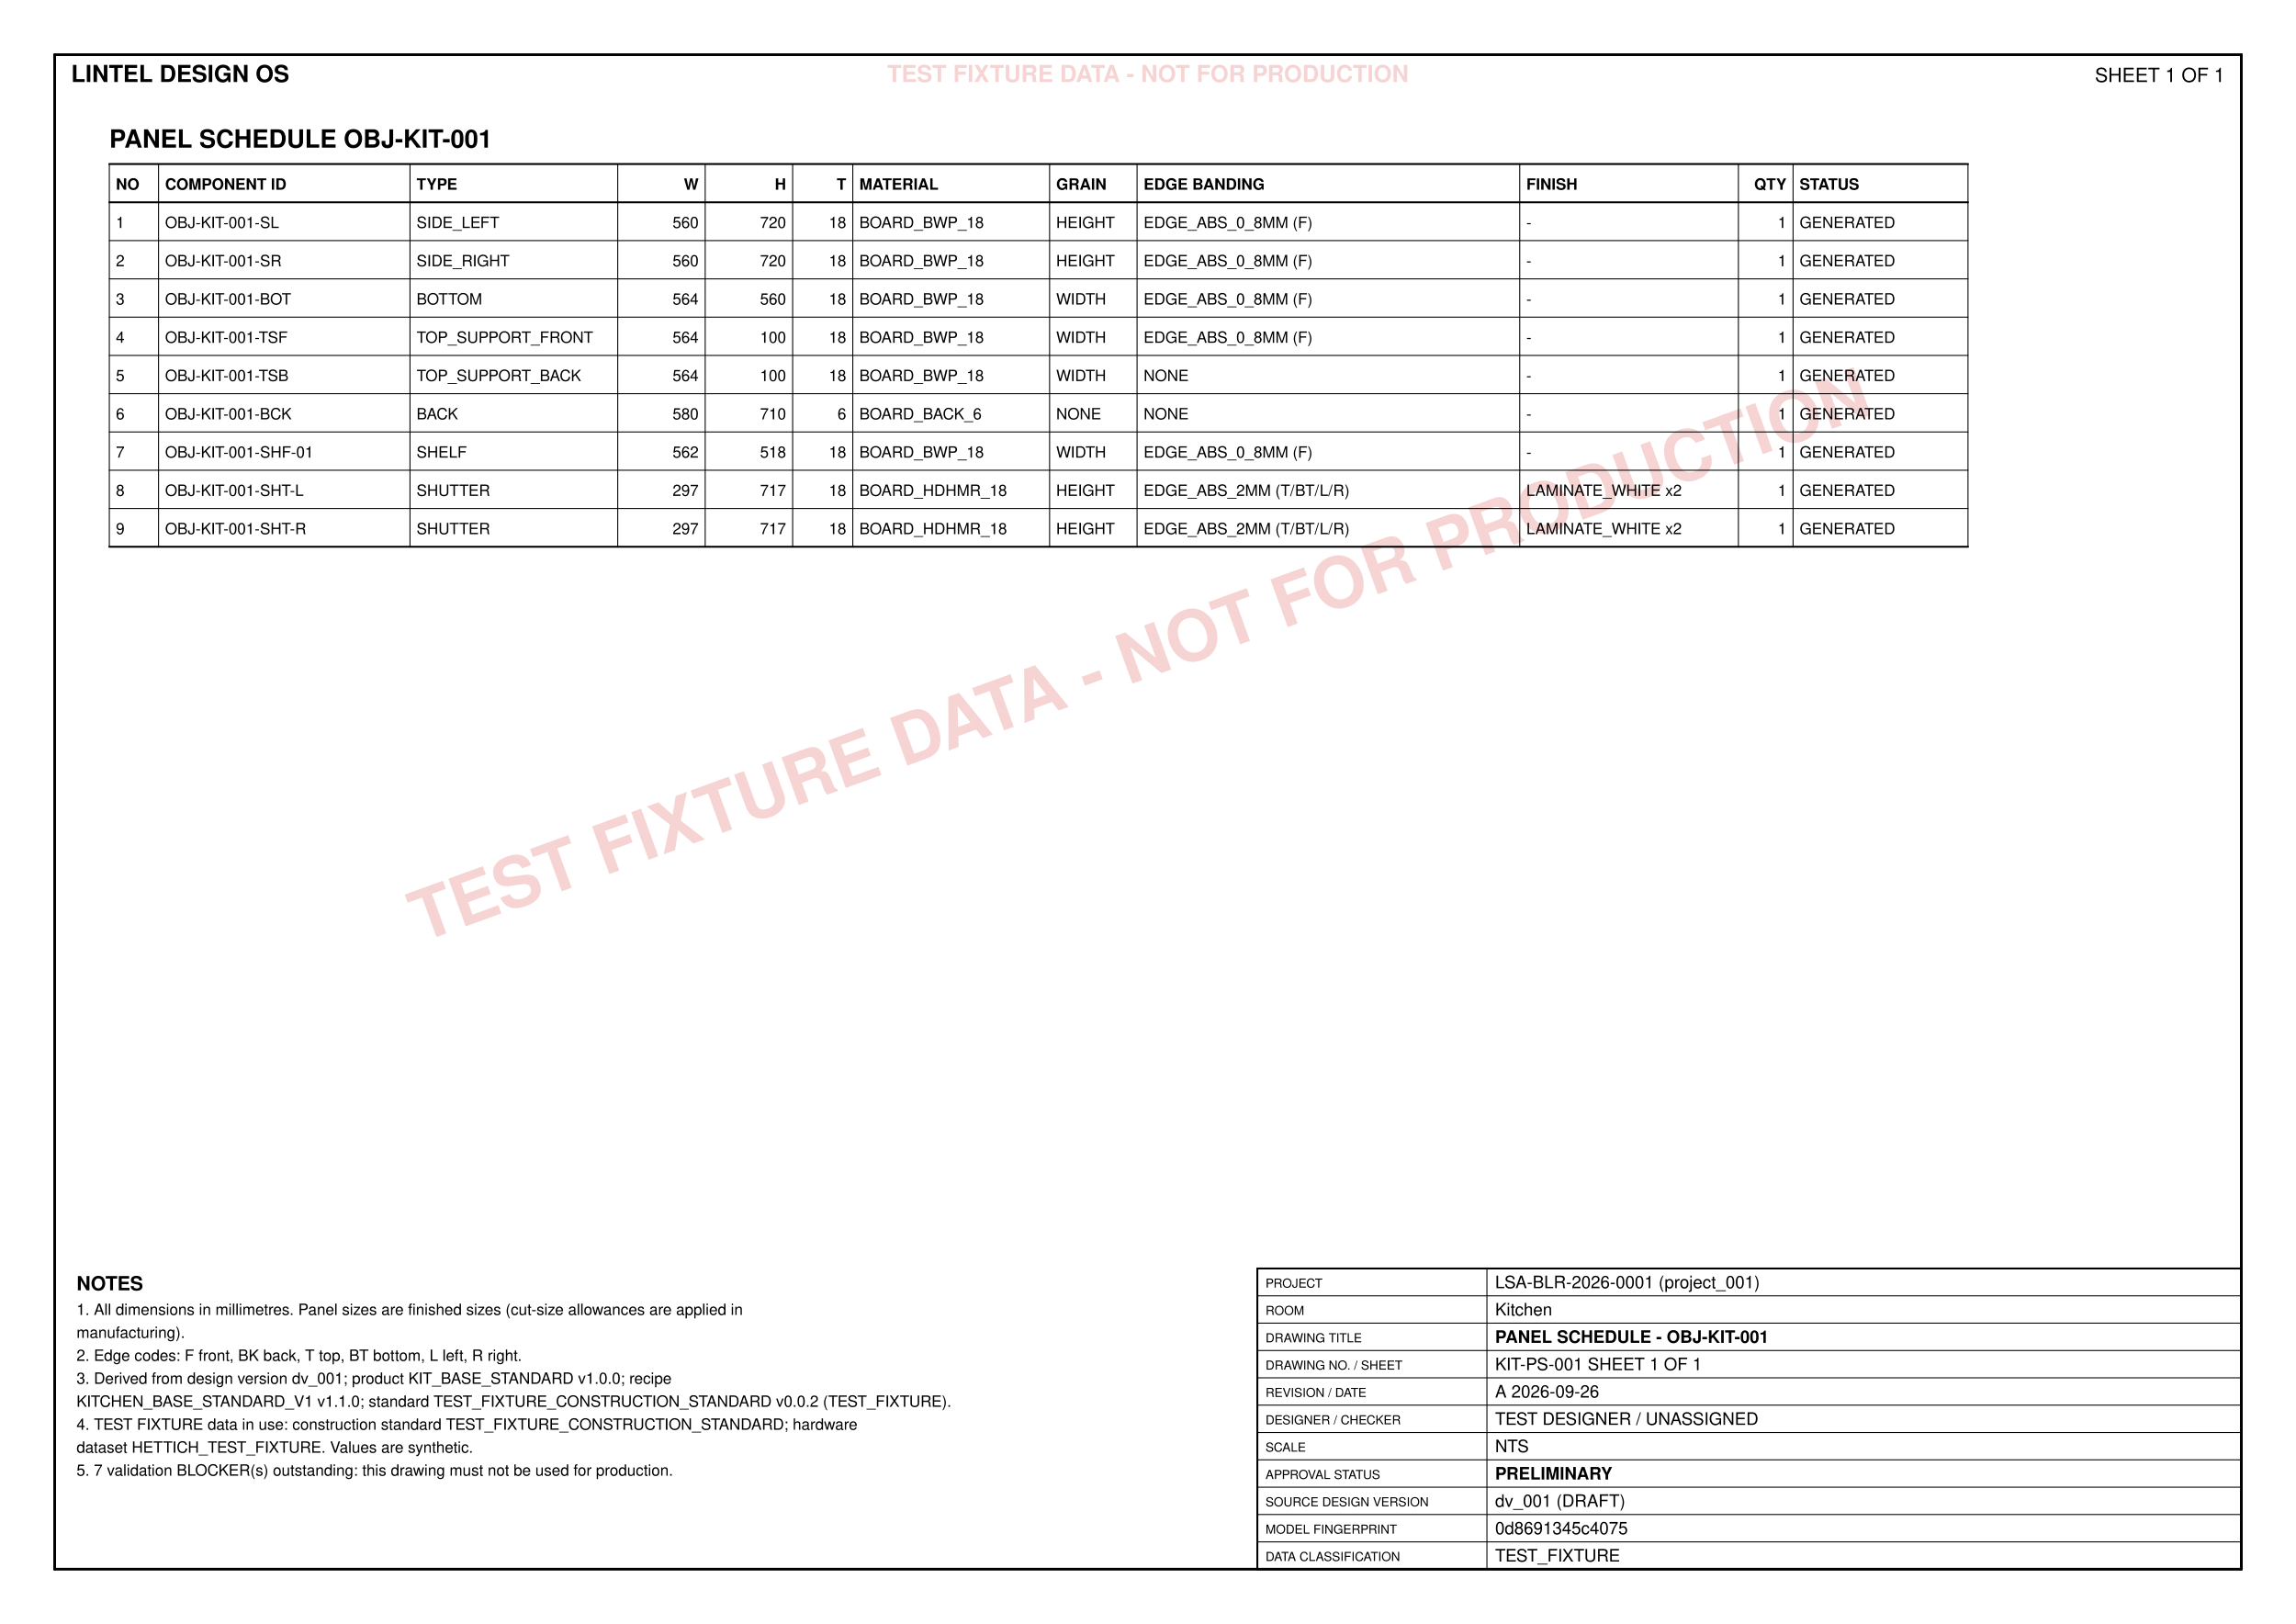
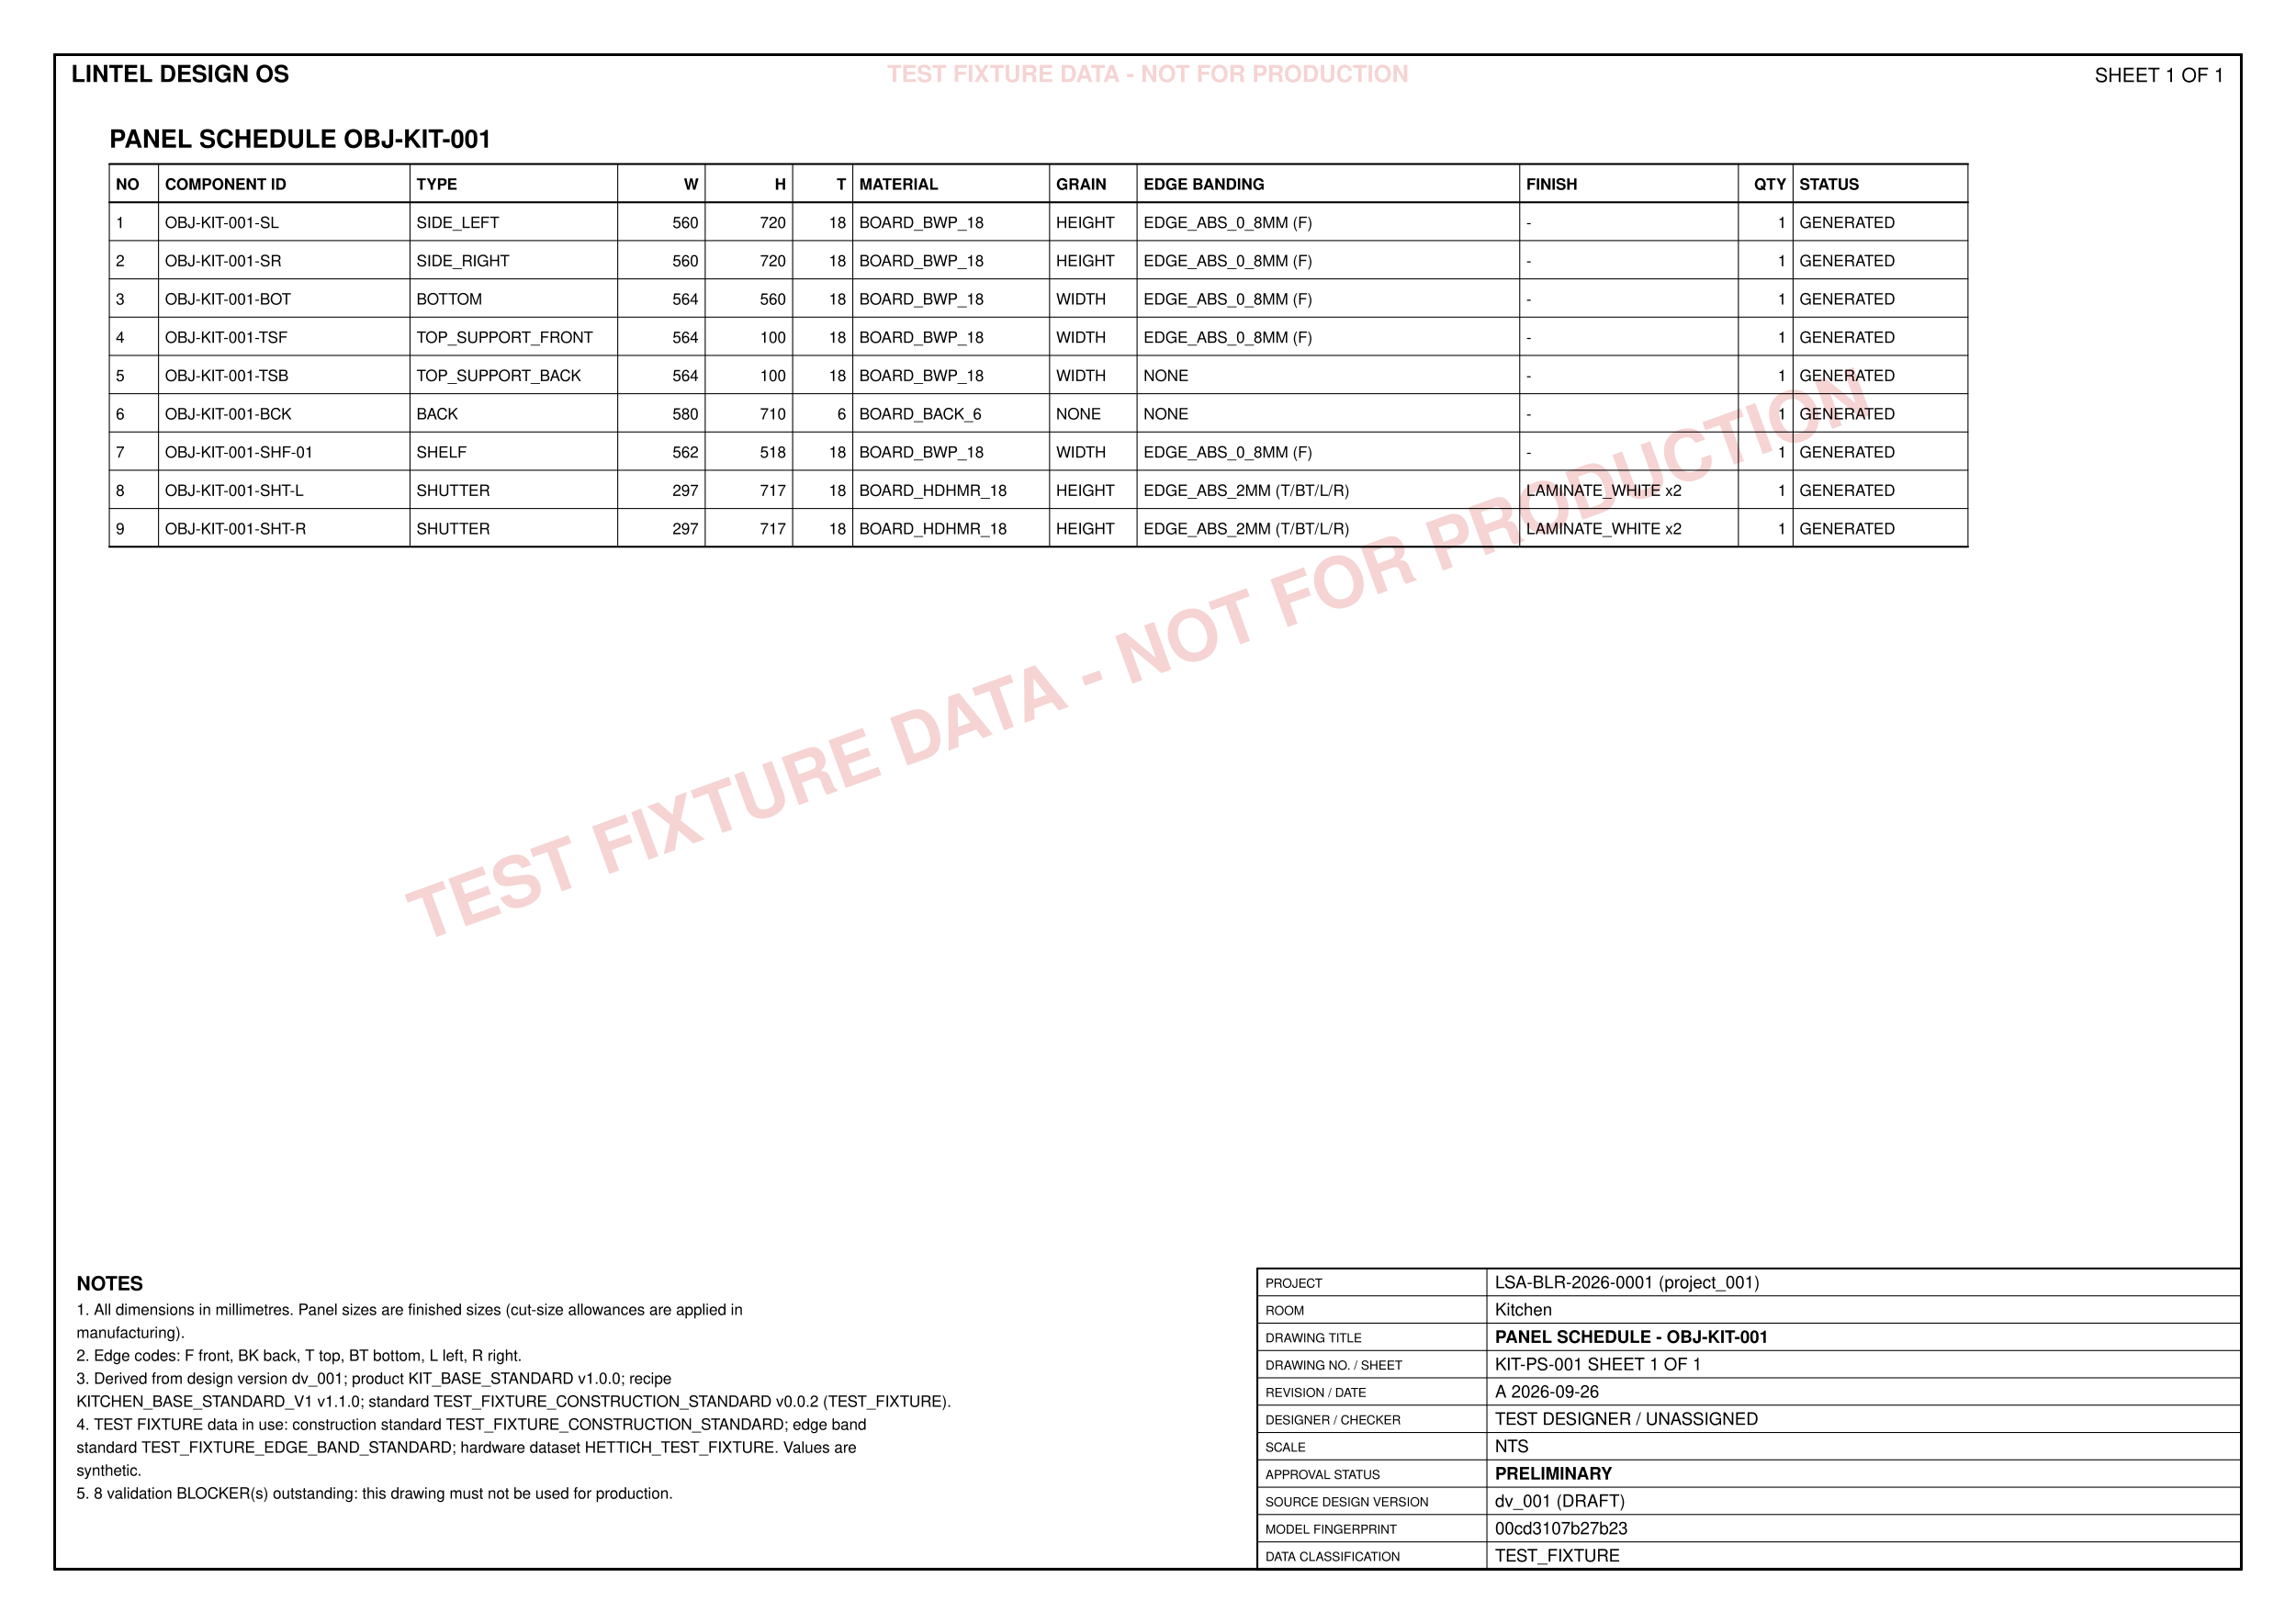
- <svg xmlns="http://www.w3.org/2000/svg" width="420mm" height="297mm" viewBox="0 0 420 297" data-drawing-id="DRW:dv_001:obj_001:PANEL_SCHEDULE:KIT-PS-001:RA" data-drawing-type="PANEL_SCHEDULE" data-status="PRELIMINARY" data-design-version="dv_001" data-model-fingerprint="0d8691345c4075" data-classification="TEST_FIXTURE" data-content-hash="0675394aa7cba2" data-sheet="1/1">
+ <svg xmlns="http://www.w3.org/2000/svg" width="420mm" height="297mm" viewBox="0 0 420 297" data-drawing-id="DRW:dv_001:obj_001:PANEL_SCHEDULE:KIT-PS-001:RA" data-drawing-type="PANEL_SCHEDULE" data-status="PRELIMINARY" data-design-version="dv_001" data-model-fingerprint="00cd3107b27b23" data-classification="TEST_FIXTURE" data-content-hash="1ca9869e157cc7" data-sheet="1/1">
  <rect x="0" y="0" width="420" height="297" fill="#ffffff" />
  <g id="WATERMARK" fill="#d9534f" stroke="#d9534f" opacity="0.25" font-family="Helvetica, Arial, sans-serif" stroke-linecap="round">
    <text stroke="none" x="210" y="124" font-size="12.714" text-anchor="middle" font-weight="bold" transform="rotate(-20 210 124)">TEST FIXTURE DATA - NOT FOR PRODUCTION</text>
    <text stroke="none" x="210" y="15" font-size="4.286" text-anchor="middle" font-weight="bold">TEST FIXTURE DATA - NOT FOR PRODUCTION</text>
  </g>
  <g id="BORDER" fill="#000000" stroke="#000000" font-family="Helvetica, Arial, sans-serif" stroke-linecap="round">
    <line fill="none" x1="10" y1="10" x2="410" y2="10" stroke-width="0.5" />
    <line fill="none" x1="410" y1="10" x2="410" y2="287" stroke-width="0.5" />
    <line fill="none" x1="410" y1="287" x2="10" y2="287" stroke-width="0.5" />
    <line fill="none" x1="10" y1="287" x2="10" y2="10" stroke-width="0.5" />
    <text stroke="none" x="13" y="15" font-size="4.286" text-anchor="start" font-weight="bold">LINTEL DESIGN OS</text>
    <text stroke="none" x="407" y="15" font-size="3.571" text-anchor="end">SHEET 1 OF 1</text>
  </g>
  <g id="ANNOTATION" fill="#000000" stroke="#000000" font-family="Helvetica, Arial, sans-serif" stroke-linecap="round">
    <text stroke="none" x="14" y="236" font-size="3.571" text-anchor="start" font-weight="bold">NOTES</text>
    <text stroke="none" x="14" y="240.5" font-size="2.857" text-anchor="start">1. All dimensions in millimetres. Panel sizes are finished sizes (cut-size allowances are applied in</text>
    <text stroke="none" x="14" y="244.7" font-size="2.857" text-anchor="start">   manufacturing).</text>
    <text stroke="none" x="14" y="248.9" font-size="2.857" text-anchor="start">2. Edge codes: F front, BK back, T top, BT bottom, L left, R right.</text>
    <text stroke="none" x="14" y="253.1" font-size="2.857" text-anchor="start">3. Derived from design version dv_001; product KIT_BASE_STANDARD v1.0.0; recipe</text>
    <text stroke="none" x="14" y="257.3" font-size="2.857" text-anchor="start">   KITCHEN_BASE_STANDARD_V1 v1.1.0; standard TEST_FIXTURE_CONSTRUCTION_STANDARD v0.0.2 (TEST_FIXTURE).</text>
-     <text stroke="none" x="14" y="261.5" font-size="2.857" text-anchor="start">4. TEST FIXTURE data in use: construction standard TEST_FIXTURE_CONSTRUCTION_STANDARD; hardware</text>
-     <text stroke="none" x="14" y="265.7" font-size="2.857" text-anchor="start">   dataset HETTICH_TEST_FIXTURE. Values are synthetic.</text>
-     <text stroke="none" x="14" y="269.9" font-size="2.857" text-anchor="start">5. 7 validation BLOCKER(s) outstanding: this drawing must not be used for production.</text>
+     <text stroke="none" x="14" y="261.5" font-size="2.857" text-anchor="start">4. TEST FIXTURE data in use: construction standard TEST_FIXTURE_CONSTRUCTION_STANDARD; edge band</text>
+     <text stroke="none" x="14" y="265.7" font-size="2.857" text-anchor="start">   standard TEST_FIXTURE_EDGE_BAND_STANDARD; hardware dataset HETTICH_TEST_FIXTURE. Values are</text>
+     <text stroke="none" x="14" y="269.9" font-size="2.857" text-anchor="start">   synthetic.</text>
+     <text stroke="none" x="14" y="274.1" font-size="2.857" text-anchor="start">5. 8 validation BLOCKER(s) outstanding: this drawing must not be used for production.</text>
  </g>
  <g id="TABLE" fill="#000000" stroke="#000000" font-family="Helvetica, Arial, sans-serif" stroke-linecap="round">
    <text stroke="none" x="20" y="27" font-size="4.571" text-anchor="start" font-weight="bold">PANEL SCHEDULE  OBJ-KIT-001</text>
    <line fill="none" x1="20" y1="30" x2="360" y2="30" stroke-width="0.35" />
    <line fill="none" x1="20" y1="37" x2="360" y2="37" stroke-width="0.35" />
    <line fill="none" x1="20" y1="44" x2="360" y2="44" stroke-width="0.18" />
    <line fill="none" x1="20" y1="51" x2="360" y2="51" stroke-width="0.18" />
    <line fill="none" x1="20" y1="58" x2="360" y2="58" stroke-width="0.18" />
    <line fill="none" x1="20" y1="65" x2="360" y2="65" stroke-width="0.18" />
    <line fill="none" x1="20" y1="72" x2="360" y2="72" stroke-width="0.18" />
    <line fill="none" x1="20" y1="79" x2="360" y2="79" stroke-width="0.18" />
    <line fill="none" x1="20" y1="86" x2="360" y2="86" stroke-width="0.18" />
    <line fill="none" x1="20" y1="93" x2="360" y2="93" stroke-width="0.18" />
    <line fill="none" x1="20" y1="100" x2="360" y2="100" stroke-width="0.35" />
    <line fill="none" x1="20" y1="30" x2="20" y2="100" stroke-width="0.18" />
    <line fill="none" x1="29" y1="30" x2="29" y2="100" stroke-width="0.18" />
    <line fill="none" x1="75" y1="30" x2="75" y2="100" stroke-width="0.18" />
    <line fill="none" x1="113" y1="30" x2="113" y2="100" stroke-width="0.18" />
    <line fill="none" x1="129" y1="30" x2="129" y2="100" stroke-width="0.18" />
    <line fill="none" x1="145" y1="30" x2="145" y2="100" stroke-width="0.18" />
    <line fill="none" x1="156" y1="30" x2="156" y2="100" stroke-width="0.18" />
    <line fill="none" x1="192" y1="30" x2="192" y2="100" stroke-width="0.18" />
    <line fill="none" x1="208" y1="30" x2="208" y2="100" stroke-width="0.18" />
    <line fill="none" x1="278" y1="30" x2="278" y2="100" stroke-width="0.18" />
    <line fill="none" x1="318" y1="30" x2="318" y2="100" stroke-width="0.18" />
    <line fill="none" x1="328" y1="30" x2="328" y2="100" stroke-width="0.18" />
    <line fill="none" x1="360" y1="30" x2="360" y2="100" stroke-width="0.18" />
    <text stroke="none" x="21.2" y="34.7" font-size="2.857" text-anchor="start" font-weight="bold">NO</text>
    <text stroke="none" x="30.2" y="34.7" font-size="2.857" text-anchor="start" font-weight="bold">COMPONENT ID</text>
    <text stroke="none" x="76.2" y="34.7" font-size="2.857" text-anchor="start" font-weight="bold">TYPE</text>
    <text stroke="none" x="127.8" y="34.7" font-size="2.857" text-anchor="end" font-weight="bold">W</text>
    <text stroke="none" x="143.8" y="34.7" font-size="2.857" text-anchor="end" font-weight="bold">H</text>
    <text stroke="none" x="154.8" y="34.7" font-size="2.857" text-anchor="end" font-weight="bold">T</text>
    <text stroke="none" x="157.2" y="34.7" font-size="2.857" text-anchor="start" font-weight="bold">MATERIAL</text>
    <text stroke="none" x="193.2" y="34.7" font-size="2.857" text-anchor="start" font-weight="bold">GRAIN</text>
    <text stroke="none" x="209.2" y="34.7" font-size="2.857" text-anchor="start" font-weight="bold">EDGE BANDING</text>
    <text stroke="none" x="279.2" y="34.7" font-size="2.857" text-anchor="start" font-weight="bold">FINISH</text>
    <text stroke="none" x="326.8" y="34.7" font-size="2.857" text-anchor="end" font-weight="bold">QTY</text>
    <text stroke="none" x="329.2" y="34.7" font-size="2.857" text-anchor="start" font-weight="bold">STATUS</text>
    <text stroke="none" x="21.2" y="41.7" font-size="2.857" text-anchor="start">1</text>
    <text stroke="none" x="30.2" y="41.7" font-size="2.857" text-anchor="start">OBJ-KIT-001-SL</text>
    <text stroke="none" x="76.2" y="41.7" font-size="2.857" text-anchor="start">SIDE_LEFT</text>
    <text stroke="none" x="127.8" y="41.7" font-size="2.857" text-anchor="end">560</text>
    <text stroke="none" x="143.8" y="41.7" font-size="2.857" text-anchor="end">720</text>
    <text stroke="none" x="154.8" y="41.7" font-size="2.857" text-anchor="end">18</text>
    <text stroke="none" x="157.2" y="41.7" font-size="2.857" text-anchor="start">BOARD_BWP_18</text>
    <text stroke="none" x="193.2" y="41.7" font-size="2.857" text-anchor="start">HEIGHT</text>
    <text stroke="none" x="209.2" y="41.7" font-size="2.857" text-anchor="start">EDGE_ABS_0_8MM (F)</text>
    <text stroke="none" x="279.2" y="41.7" font-size="2.857" text-anchor="start">-</text>
    <text stroke="none" x="326.8" y="41.7" font-size="2.857" text-anchor="end">1</text>
    <text stroke="none" x="329.2" y="41.7" font-size="2.857" text-anchor="start">GENERATED</text>
    <text stroke="none" x="21.2" y="48.7" font-size="2.857" text-anchor="start">2</text>
    <text stroke="none" x="30.2" y="48.7" font-size="2.857" text-anchor="start">OBJ-KIT-001-SR</text>
    <text stroke="none" x="76.2" y="48.7" font-size="2.857" text-anchor="start">SIDE_RIGHT</text>
    <text stroke="none" x="127.8" y="48.7" font-size="2.857" text-anchor="end">560</text>
    <text stroke="none" x="143.8" y="48.7" font-size="2.857" text-anchor="end">720</text>
    <text stroke="none" x="154.8" y="48.7" font-size="2.857" text-anchor="end">18</text>
    <text stroke="none" x="157.2" y="48.7" font-size="2.857" text-anchor="start">BOARD_BWP_18</text>
    <text stroke="none" x="193.2" y="48.7" font-size="2.857" text-anchor="start">HEIGHT</text>
    <text stroke="none" x="209.2" y="48.7" font-size="2.857" text-anchor="start">EDGE_ABS_0_8MM (F)</text>
    <text stroke="none" x="279.2" y="48.7" font-size="2.857" text-anchor="start">-</text>
    <text stroke="none" x="326.8" y="48.7" font-size="2.857" text-anchor="end">1</text>
    <text stroke="none" x="329.2" y="48.7" font-size="2.857" text-anchor="start">GENERATED</text>
    <text stroke="none" x="21.2" y="55.7" font-size="2.857" text-anchor="start">3</text>
    <text stroke="none" x="30.2" y="55.7" font-size="2.857" text-anchor="start">OBJ-KIT-001-BOT</text>
    <text stroke="none" x="76.2" y="55.7" font-size="2.857" text-anchor="start">BOTTOM</text>
    <text stroke="none" x="127.8" y="55.7" font-size="2.857" text-anchor="end">564</text>
    <text stroke="none" x="143.8" y="55.7" font-size="2.857" text-anchor="end">560</text>
    <text stroke="none" x="154.8" y="55.7" font-size="2.857" text-anchor="end">18</text>
    <text stroke="none" x="157.2" y="55.7" font-size="2.857" text-anchor="start">BOARD_BWP_18</text>
    <text stroke="none" x="193.2" y="55.7" font-size="2.857" text-anchor="start">WIDTH</text>
    <text stroke="none" x="209.2" y="55.7" font-size="2.857" text-anchor="start">EDGE_ABS_0_8MM (F)</text>
    <text stroke="none" x="279.2" y="55.7" font-size="2.857" text-anchor="start">-</text>
    <text stroke="none" x="326.8" y="55.7" font-size="2.857" text-anchor="end">1</text>
    <text stroke="none" x="329.2" y="55.7" font-size="2.857" text-anchor="start">GENERATED</text>
    <text stroke="none" x="21.2" y="62.7" font-size="2.857" text-anchor="start">4</text>
    <text stroke="none" x="30.2" y="62.7" font-size="2.857" text-anchor="start">OBJ-KIT-001-TSF</text>
    <text stroke="none" x="76.2" y="62.7" font-size="2.857" text-anchor="start">TOP_SUPPORT_FRONT</text>
    <text stroke="none" x="127.8" y="62.7" font-size="2.857" text-anchor="end">564</text>
    <text stroke="none" x="143.8" y="62.7" font-size="2.857" text-anchor="end">100</text>
    <text stroke="none" x="154.8" y="62.7" font-size="2.857" text-anchor="end">18</text>
    <text stroke="none" x="157.2" y="62.7" font-size="2.857" text-anchor="start">BOARD_BWP_18</text>
    <text stroke="none" x="193.2" y="62.7" font-size="2.857" text-anchor="start">WIDTH</text>
    <text stroke="none" x="209.2" y="62.7" font-size="2.857" text-anchor="start">EDGE_ABS_0_8MM (F)</text>
    <text stroke="none" x="279.2" y="62.7" font-size="2.857" text-anchor="start">-</text>
    <text stroke="none" x="326.8" y="62.7" font-size="2.857" text-anchor="end">1</text>
    <text stroke="none" x="329.2" y="62.7" font-size="2.857" text-anchor="start">GENERATED</text>
    <text stroke="none" x="21.2" y="69.7" font-size="2.857" text-anchor="start">5</text>
    <text stroke="none" x="30.2" y="69.7" font-size="2.857" text-anchor="start">OBJ-KIT-001-TSB</text>
    <text stroke="none" x="76.2" y="69.7" font-size="2.857" text-anchor="start">TOP_SUPPORT_BACK</text>
    <text stroke="none" x="127.8" y="69.7" font-size="2.857" text-anchor="end">564</text>
    <text stroke="none" x="143.8" y="69.7" font-size="2.857" text-anchor="end">100</text>
    <text stroke="none" x="154.8" y="69.7" font-size="2.857" text-anchor="end">18</text>
    <text stroke="none" x="157.2" y="69.7" font-size="2.857" text-anchor="start">BOARD_BWP_18</text>
    <text stroke="none" x="193.2" y="69.7" font-size="2.857" text-anchor="start">WIDTH</text>
    <text stroke="none" x="209.2" y="69.7" font-size="2.857" text-anchor="start">NONE</text>
    <text stroke="none" x="279.2" y="69.7" font-size="2.857" text-anchor="start">-</text>
    <text stroke="none" x="326.8" y="69.7" font-size="2.857" text-anchor="end">1</text>
    <text stroke="none" x="329.2" y="69.7" font-size="2.857" text-anchor="start">GENERATED</text>
    <text stroke="none" x="21.2" y="76.7" font-size="2.857" text-anchor="start">6</text>
    <text stroke="none" x="30.2" y="76.7" font-size="2.857" text-anchor="start">OBJ-KIT-001-BCK</text>
    <text stroke="none" x="76.2" y="76.7" font-size="2.857" text-anchor="start">BACK</text>
    <text stroke="none" x="127.8" y="76.7" font-size="2.857" text-anchor="end">580</text>
    <text stroke="none" x="143.8" y="76.7" font-size="2.857" text-anchor="end">710</text>
    <text stroke="none" x="154.8" y="76.7" font-size="2.857" text-anchor="end">6</text>
    <text stroke="none" x="157.2" y="76.7" font-size="2.857" text-anchor="start">BOARD_BACK_6</text>
    <text stroke="none" x="193.2" y="76.7" font-size="2.857" text-anchor="start">NONE</text>
    <text stroke="none" x="209.2" y="76.7" font-size="2.857" text-anchor="start">NONE</text>
    <text stroke="none" x="279.2" y="76.7" font-size="2.857" text-anchor="start">-</text>
    <text stroke="none" x="326.8" y="76.7" font-size="2.857" text-anchor="end">1</text>
    <text stroke="none" x="329.2" y="76.7" font-size="2.857" text-anchor="start">GENERATED</text>
    <text stroke="none" x="21.2" y="83.7" font-size="2.857" text-anchor="start">7</text>
    <text stroke="none" x="30.2" y="83.7" font-size="2.857" text-anchor="start">OBJ-KIT-001-SHF-01</text>
    <text stroke="none" x="76.2" y="83.7" font-size="2.857" text-anchor="start">SHELF</text>
    <text stroke="none" x="127.8" y="83.7" font-size="2.857" text-anchor="end">562</text>
    <text stroke="none" x="143.8" y="83.7" font-size="2.857" text-anchor="end">518</text>
    <text stroke="none" x="154.8" y="83.7" font-size="2.857" text-anchor="end">18</text>
    <text stroke="none" x="157.2" y="83.7" font-size="2.857" text-anchor="start">BOARD_BWP_18</text>
    <text stroke="none" x="193.2" y="83.7" font-size="2.857" text-anchor="start">WIDTH</text>
    <text stroke="none" x="209.2" y="83.7" font-size="2.857" text-anchor="start">EDGE_ABS_0_8MM (F)</text>
    <text stroke="none" x="279.2" y="83.7" font-size="2.857" text-anchor="start">-</text>
    <text stroke="none" x="326.8" y="83.7" font-size="2.857" text-anchor="end">1</text>
    <text stroke="none" x="329.2" y="83.7" font-size="2.857" text-anchor="start">GENERATED</text>
    <text stroke="none" x="21.2" y="90.7" font-size="2.857" text-anchor="start">8</text>
    <text stroke="none" x="30.2" y="90.7" font-size="2.857" text-anchor="start">OBJ-KIT-001-SHT-L</text>
    <text stroke="none" x="76.2" y="90.7" font-size="2.857" text-anchor="start">SHUTTER</text>
    <text stroke="none" x="127.8" y="90.7" font-size="2.857" text-anchor="end">297</text>
    <text stroke="none" x="143.8" y="90.7" font-size="2.857" text-anchor="end">717</text>
    <text stroke="none" x="154.8" y="90.7" font-size="2.857" text-anchor="end">18</text>
    <text stroke="none" x="157.2" y="90.7" font-size="2.857" text-anchor="start">BOARD_HDHMR_18</text>
    <text stroke="none" x="193.2" y="90.7" font-size="2.857" text-anchor="start">HEIGHT</text>
    <text stroke="none" x="209.2" y="90.7" font-size="2.857" text-anchor="start">EDGE_ABS_2MM (T/BT/L/R)</text>
    <text stroke="none" x="279.2" y="90.7" font-size="2.857" text-anchor="start">LAMINATE_WHITE x2</text>
    <text stroke="none" x="326.8" y="90.7" font-size="2.857" text-anchor="end">1</text>
    <text stroke="none" x="329.2" y="90.7" font-size="2.857" text-anchor="start">GENERATED</text>
    <text stroke="none" x="21.2" y="97.7" font-size="2.857" text-anchor="start">9</text>
    <text stroke="none" x="30.2" y="97.7" font-size="2.857" text-anchor="start">OBJ-KIT-001-SHT-R</text>
    <text stroke="none" x="76.2" y="97.7" font-size="2.857" text-anchor="start">SHUTTER</text>
    <text stroke="none" x="127.8" y="97.7" font-size="2.857" text-anchor="end">297</text>
    <text stroke="none" x="143.8" y="97.7" font-size="2.857" text-anchor="end">717</text>
    <text stroke="none" x="154.8" y="97.7" font-size="2.857" text-anchor="end">18</text>
    <text stroke="none" x="157.2" y="97.7" font-size="2.857" text-anchor="start">BOARD_HDHMR_18</text>
    <text stroke="none" x="193.2" y="97.7" font-size="2.857" text-anchor="start">HEIGHT</text>
    <text stroke="none" x="209.2" y="97.7" font-size="2.857" text-anchor="start">EDGE_ABS_2MM (T/BT/L/R)</text>
    <text stroke="none" x="279.2" y="97.7" font-size="2.857" text-anchor="start">LAMINATE_WHITE x2</text>
    <text stroke="none" x="326.8" y="97.7" font-size="2.857" text-anchor="end">1</text>
    <text stroke="none" x="329.2" y="97.7" font-size="2.857" text-anchor="start">GENERATED</text>
  </g>
  <g id="TITLE_BLOCK" fill="#000000" stroke="#000000" font-family="Helvetica, Arial, sans-serif" stroke-linecap="round">
    <line fill="none" x1="230" y1="232" x2="410" y2="232" stroke-width="0.35" />
    <line fill="none" x1="410" y1="232" x2="410" y2="287" stroke-width="0.35" />
    <line fill="none" x1="410" y1="287" x2="230" y2="287" stroke-width="0.35" />
    <line fill="none" x1="230" y1="287" x2="230" y2="232" stroke-width="0.35" />
    <line fill="none" x1="272" y1="232" x2="272" y2="287" stroke-width="0.18" />
    <text stroke="none" x="231.5" y="235.5" font-size="2.286" text-anchor="start">PROJECT</text>
    <text stroke="none" x="273.5" y="235.6" font-size="3.143" text-anchor="start">LSA-BLR-2026-0001 (project_001)</text>
    <line fill="none" x1="230" y1="237" x2="410" y2="237" stroke-width="0.18" />
    <text stroke="none" x="231.5" y="240.5" font-size="2.286" text-anchor="start">ROOM</text>
    <text stroke="none" x="273.5" y="240.6" font-size="3.143" text-anchor="start">Kitchen</text>
    <line fill="none" x1="230" y1="242" x2="410" y2="242" stroke-width="0.18" />
    <text stroke="none" x="231.5" y="245.5" font-size="2.286" text-anchor="start">DRAWING TITLE</text>
    <text stroke="none" x="273.5" y="245.6" font-size="3.143" text-anchor="start" font-weight="bold">PANEL SCHEDULE - OBJ-KIT-001</text>
    <line fill="none" x1="230" y1="247" x2="410" y2="247" stroke-width="0.18" />
    <text stroke="none" x="231.5" y="250.5" font-size="2.286" text-anchor="start">DRAWING NO. / SHEET</text>
    <text stroke="none" x="273.5" y="250.6" font-size="3.143" text-anchor="start">KIT-PS-001   SHEET 1 OF 1</text>
    <line fill="none" x1="230" y1="252" x2="410" y2="252" stroke-width="0.18" />
    <text stroke="none" x="231.5" y="255.5" font-size="2.286" text-anchor="start">REVISION / DATE</text>
    <text stroke="none" x="273.5" y="255.6" font-size="3.143" text-anchor="start">A   2026-09-26</text>
    <line fill="none" x1="230" y1="257" x2="410" y2="257" stroke-width="0.18" />
    <text stroke="none" x="231.5" y="260.5" font-size="2.286" text-anchor="start">DESIGNER / CHECKER</text>
    <text stroke="none" x="273.5" y="260.6" font-size="3.143" text-anchor="start">TEST DESIGNER / UNASSIGNED</text>
    <line fill="none" x1="230" y1="262" x2="410" y2="262" stroke-width="0.18" />
    <text stroke="none" x="231.5" y="265.5" font-size="2.286" text-anchor="start">SCALE</text>
    <text stroke="none" x="273.5" y="265.6" font-size="3.143" text-anchor="start">NTS</text>
    <line fill="none" x1="230" y1="267" x2="410" y2="267" stroke-width="0.18" />
    <text stroke="none" x="231.5" y="270.5" font-size="2.286" text-anchor="start">APPROVAL STATUS</text>
    <text stroke="none" x="273.5" y="270.6" font-size="3.143" text-anchor="start" font-weight="bold">PRELIMINARY</text>
    <line fill="none" x1="230" y1="272" x2="410" y2="272" stroke-width="0.18" />
    <text stroke="none" x="231.5" y="275.5" font-size="2.286" text-anchor="start">SOURCE DESIGN VERSION</text>
    <text stroke="none" x="273.5" y="275.6" font-size="3.143" text-anchor="start">dv_001 (DRAFT)</text>
    <line fill="none" x1="230" y1="277" x2="410" y2="277" stroke-width="0.18" />
    <text stroke="none" x="231.5" y="280.5" font-size="2.286" text-anchor="start">MODEL FINGERPRINT</text>
-     <text stroke="none" x="273.5" y="280.6" font-size="3.143" text-anchor="start">0d8691345c4075</text>
+     <text stroke="none" x="273.5" y="280.6" font-size="3.143" text-anchor="start">00cd3107b27b23</text>
    <line fill="none" x1="230" y1="282" x2="410" y2="282" stroke-width="0.18" />
    <text stroke="none" x="231.5" y="285.5" font-size="2.286" text-anchor="start">DATA CLASSIFICATION</text>
    <text stroke="none" x="273.5" y="285.6" font-size="3.143" text-anchor="start">TEST_FIXTURE</text>
  </g>
</svg>
